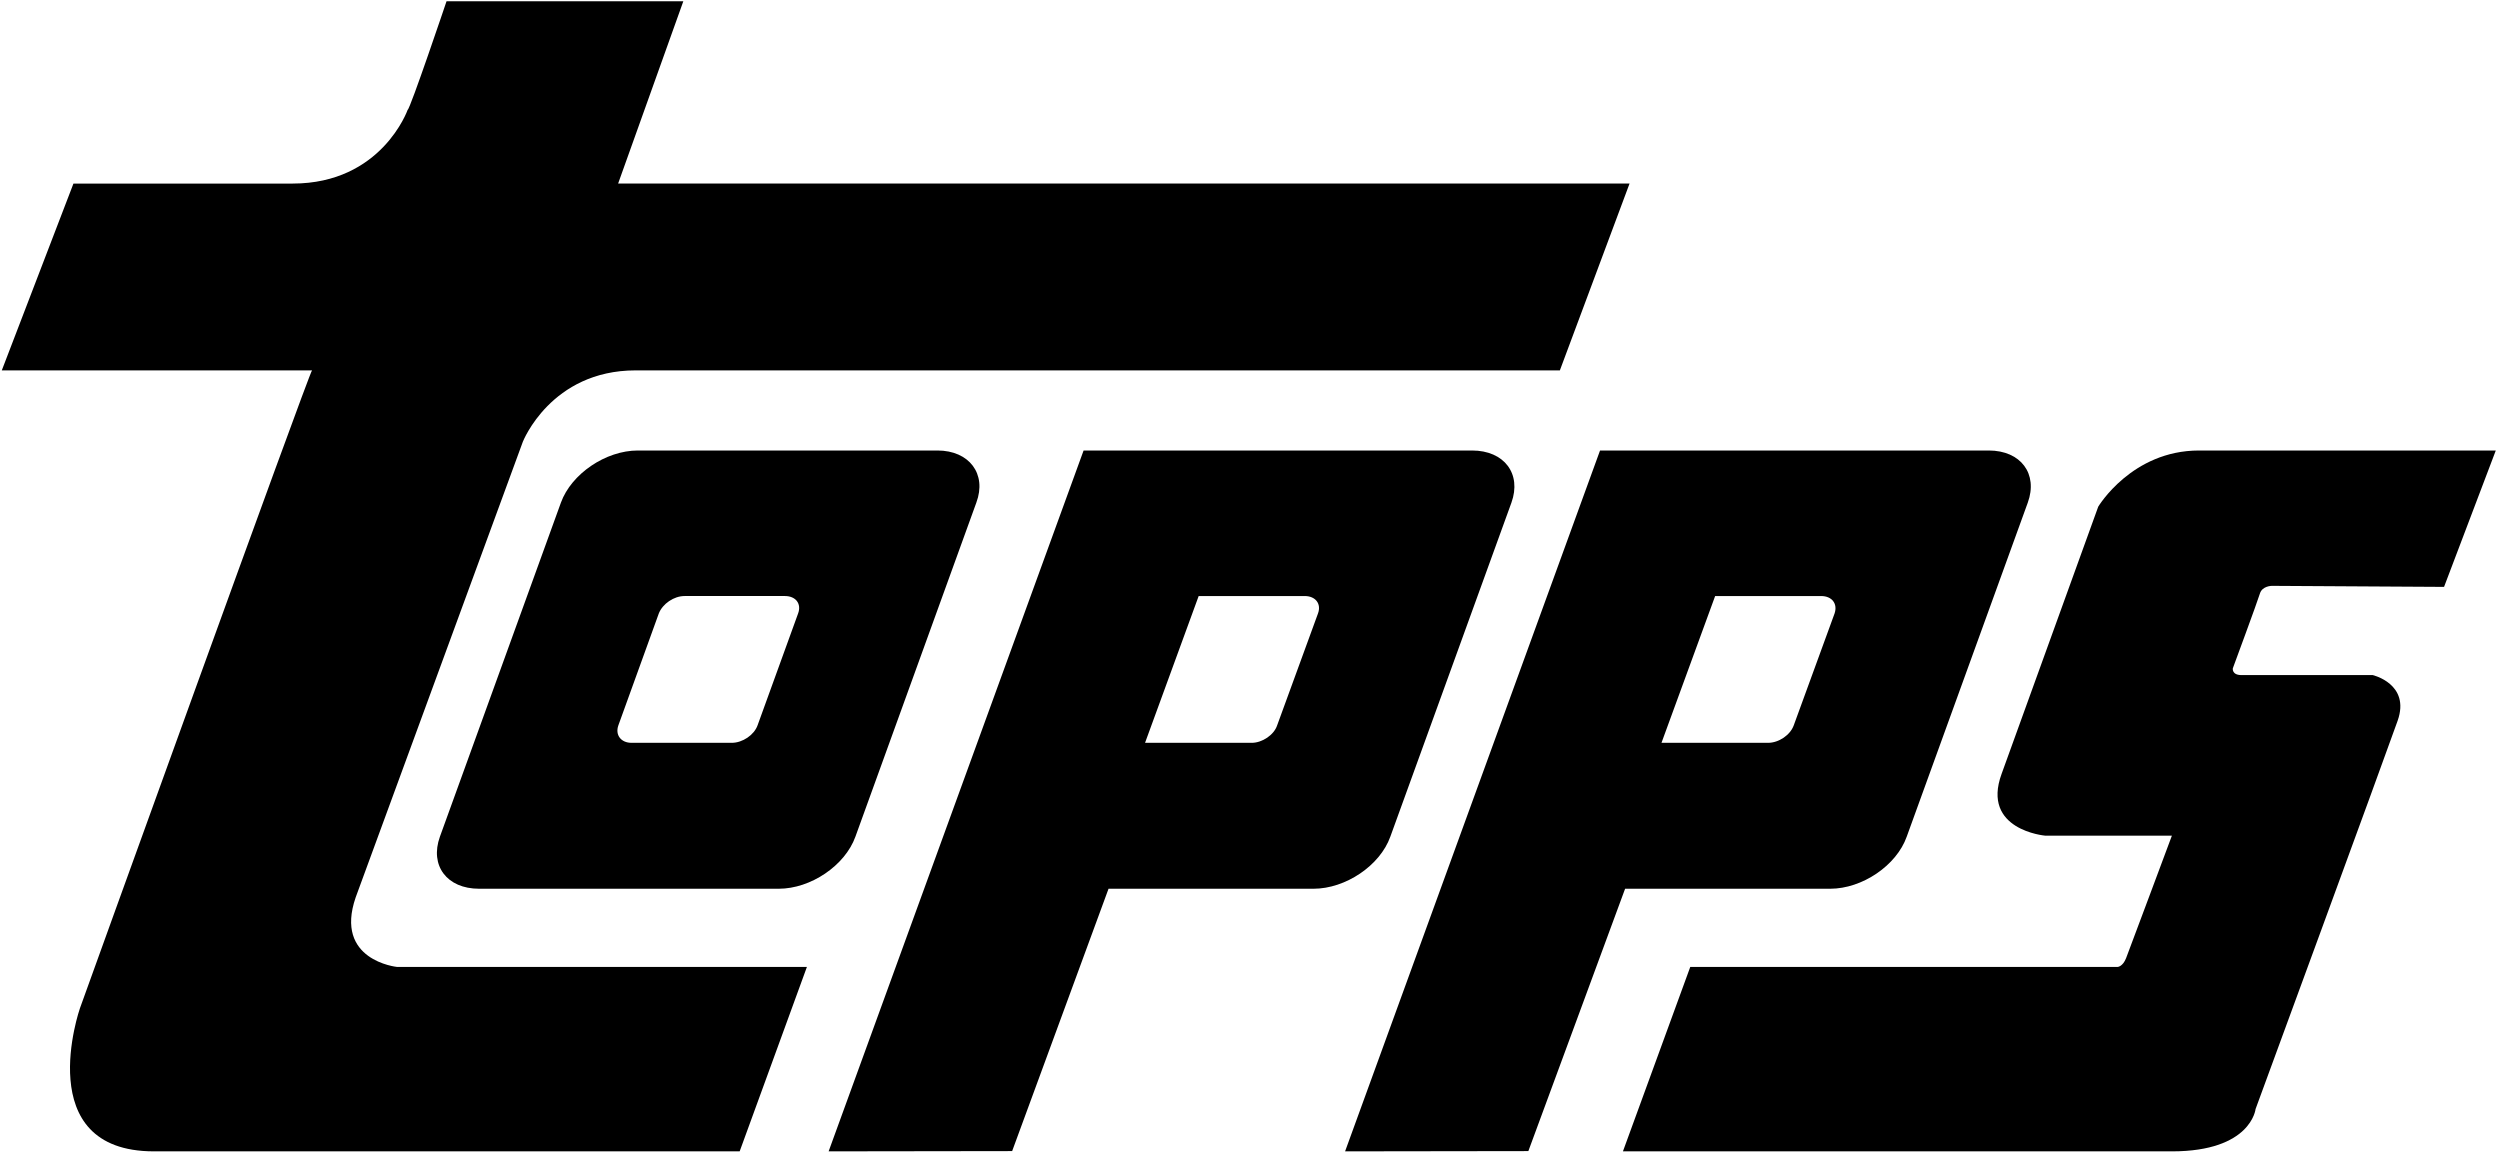
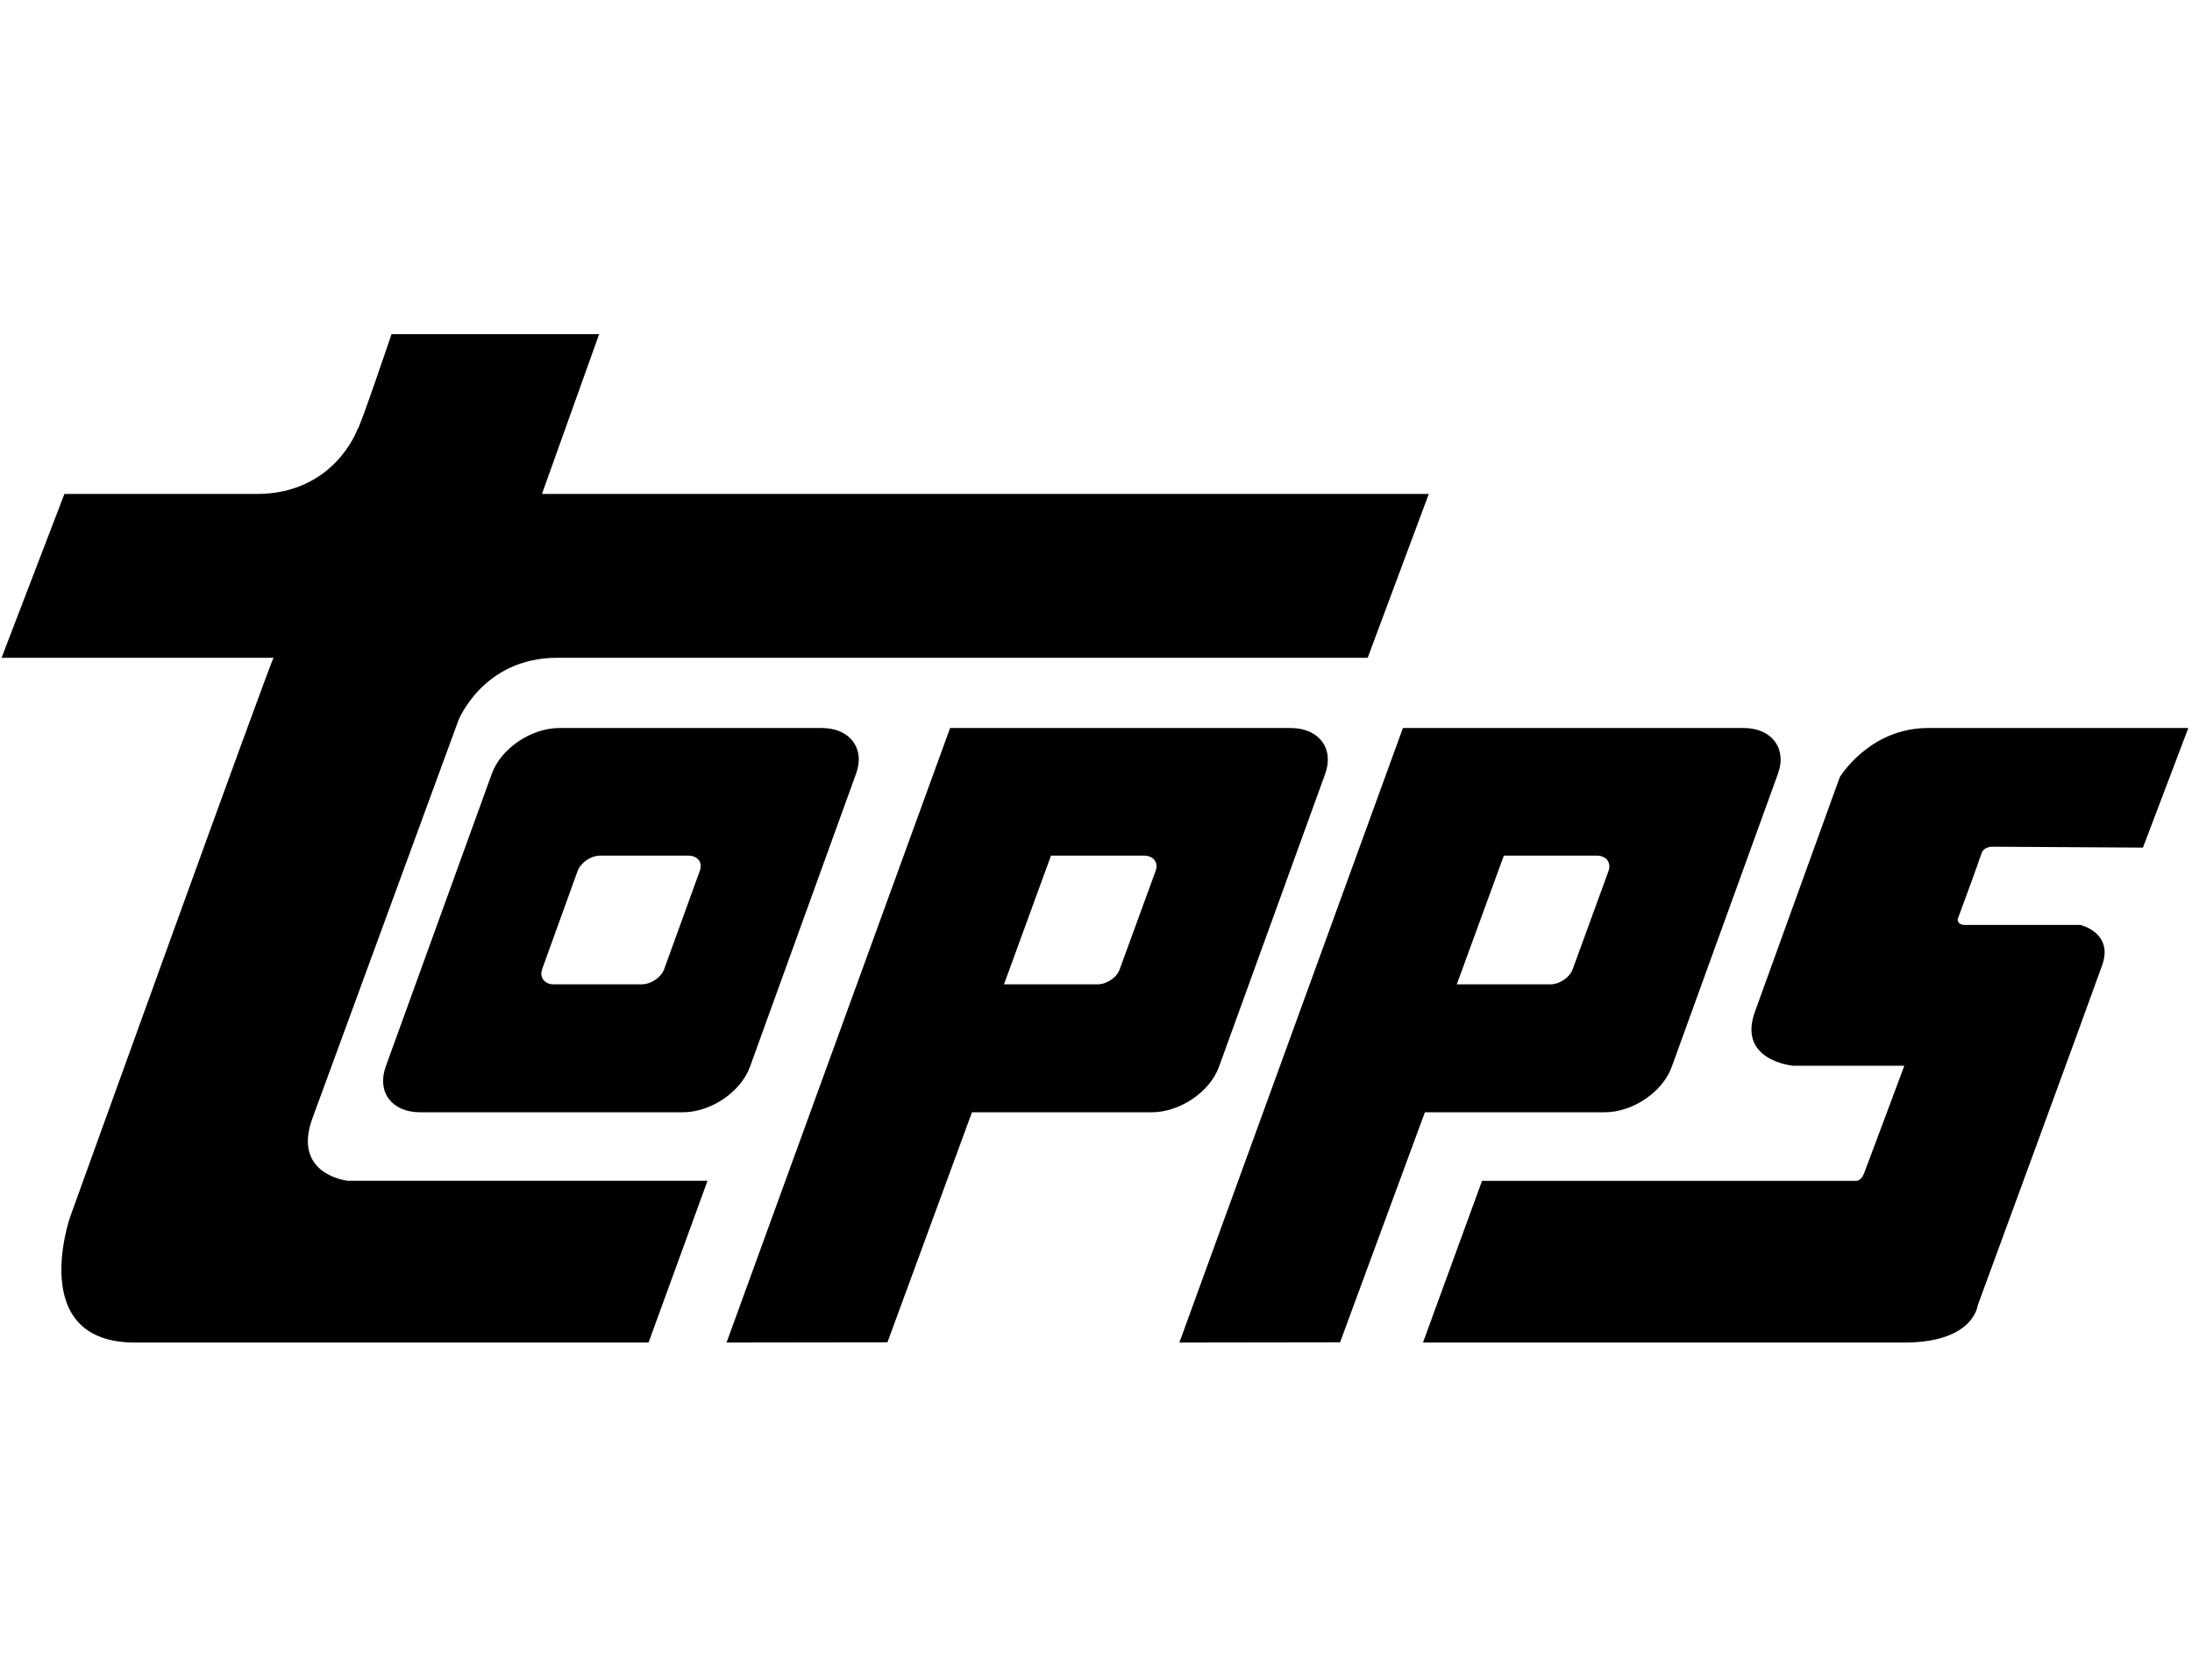
- <svg xmlns="http://www.w3.org/2000/svg" height="185" viewBox="0 0 400 185" width="400">
+ <svg xmlns="http://www.w3.org/2000/svg" height="305" viewBox="0 0 400 185" width="398">
  <g fill="#000" fill-rule="nonzero">
    <path d="m71.445.204s-5.859 17.367-6.22 17.367c0 0-4.152 11.8-18.402 11.8h-35.072l-11.465 29.891h49.641c-.341 0-37.135 102.054-37.135 102.054s-7.99 22.901 11.835 22.901h93.719l10.761-29.512h-65.61s-10.068-1.034-6.589-11.125l26.743-72.89s4.476-11.429 18.051-11.429h147.876l11.15-29.891h-161.83l10.433-29.167h-37.886z" />
    <path d="m92.837.08c-10.764 0-16.121 8.991-16.121 8.991s-12.19 33.676-15.46 42.747c-3.289 8.989 6.955 9.885 6.955 9.885h20.293s-6.793 18.219-7.33 19.602c-.524 1.343-1.329 1.401-1.329 1.401h-68.402l-10.774 29.512h87.836c12.691 0 13.386-6.771 13.386-6.771s20.659-56.233 22.73-62.129c2.078-5.9-3.984-7.304-3.984-7.304h-20.998c-1.571 0-1.39-1.076-1.39-1.076s3.968-10.734 4.333-11.961c.366-1.24 1.913-1.24 1.913-1.24l27.554.165 8.277-21.822-47.489.001z" transform="translate(259 72)" />
    <path d="m29.942 44.047 6.466-17.894c.614-1.55 2.405-2.788 4.131-2.788h16.053c1.725 0 2.683 1.237 2.105 2.788l-6.484 17.894c-.547 1.546-2.403 2.805-4.132 2.805h-16.037c-1.689 0-2.654-1.259-2.102-2.805zm3.111-43.967c-5.142 0-10.639 3.743-12.305 8.338l-19.36 53.445c-1.665 4.637 1.119 8.336 6.265 8.336h47.951c5.094 0 10.6-3.699 12.263-8.336l19.348-53.445c1.708-4.595-1.145-8.338-6.22-8.338z" transform="translate(69 72)" />
    <path d="m59.423 23.366h16.954c1.745 0 2.682 1.237 2.154 2.788l-6.528 17.894c-.551 1.546-2.376 2.805-4.128 2.805h-17.038zm-18.417-23.286-40.792 112.137 29.322-.042 15.48-41.976h32.823c5.085 0 10.6-3.699 12.238-8.336l19.37-53.445c1.665-4.595-1.111-8.338-6.246-8.338z" transform="translate(215 72)" />
    <path d="m59.787 23.366h16.974c1.712 0 2.691 1.237 2.118 2.788l-6.532 17.894c-.503 1.546-2.394 2.805-4.081 2.805h-17.059zm-18.412-23.286-40.795 112.137 29.363-.042 15.423-41.976h32.8c5.108 0 10.637-3.699 12.288-8.336l19.377-53.445c1.651-4.595-1.138-8.338-6.3-8.338z" transform="translate(132 72)" />
  </g>
</svg>
